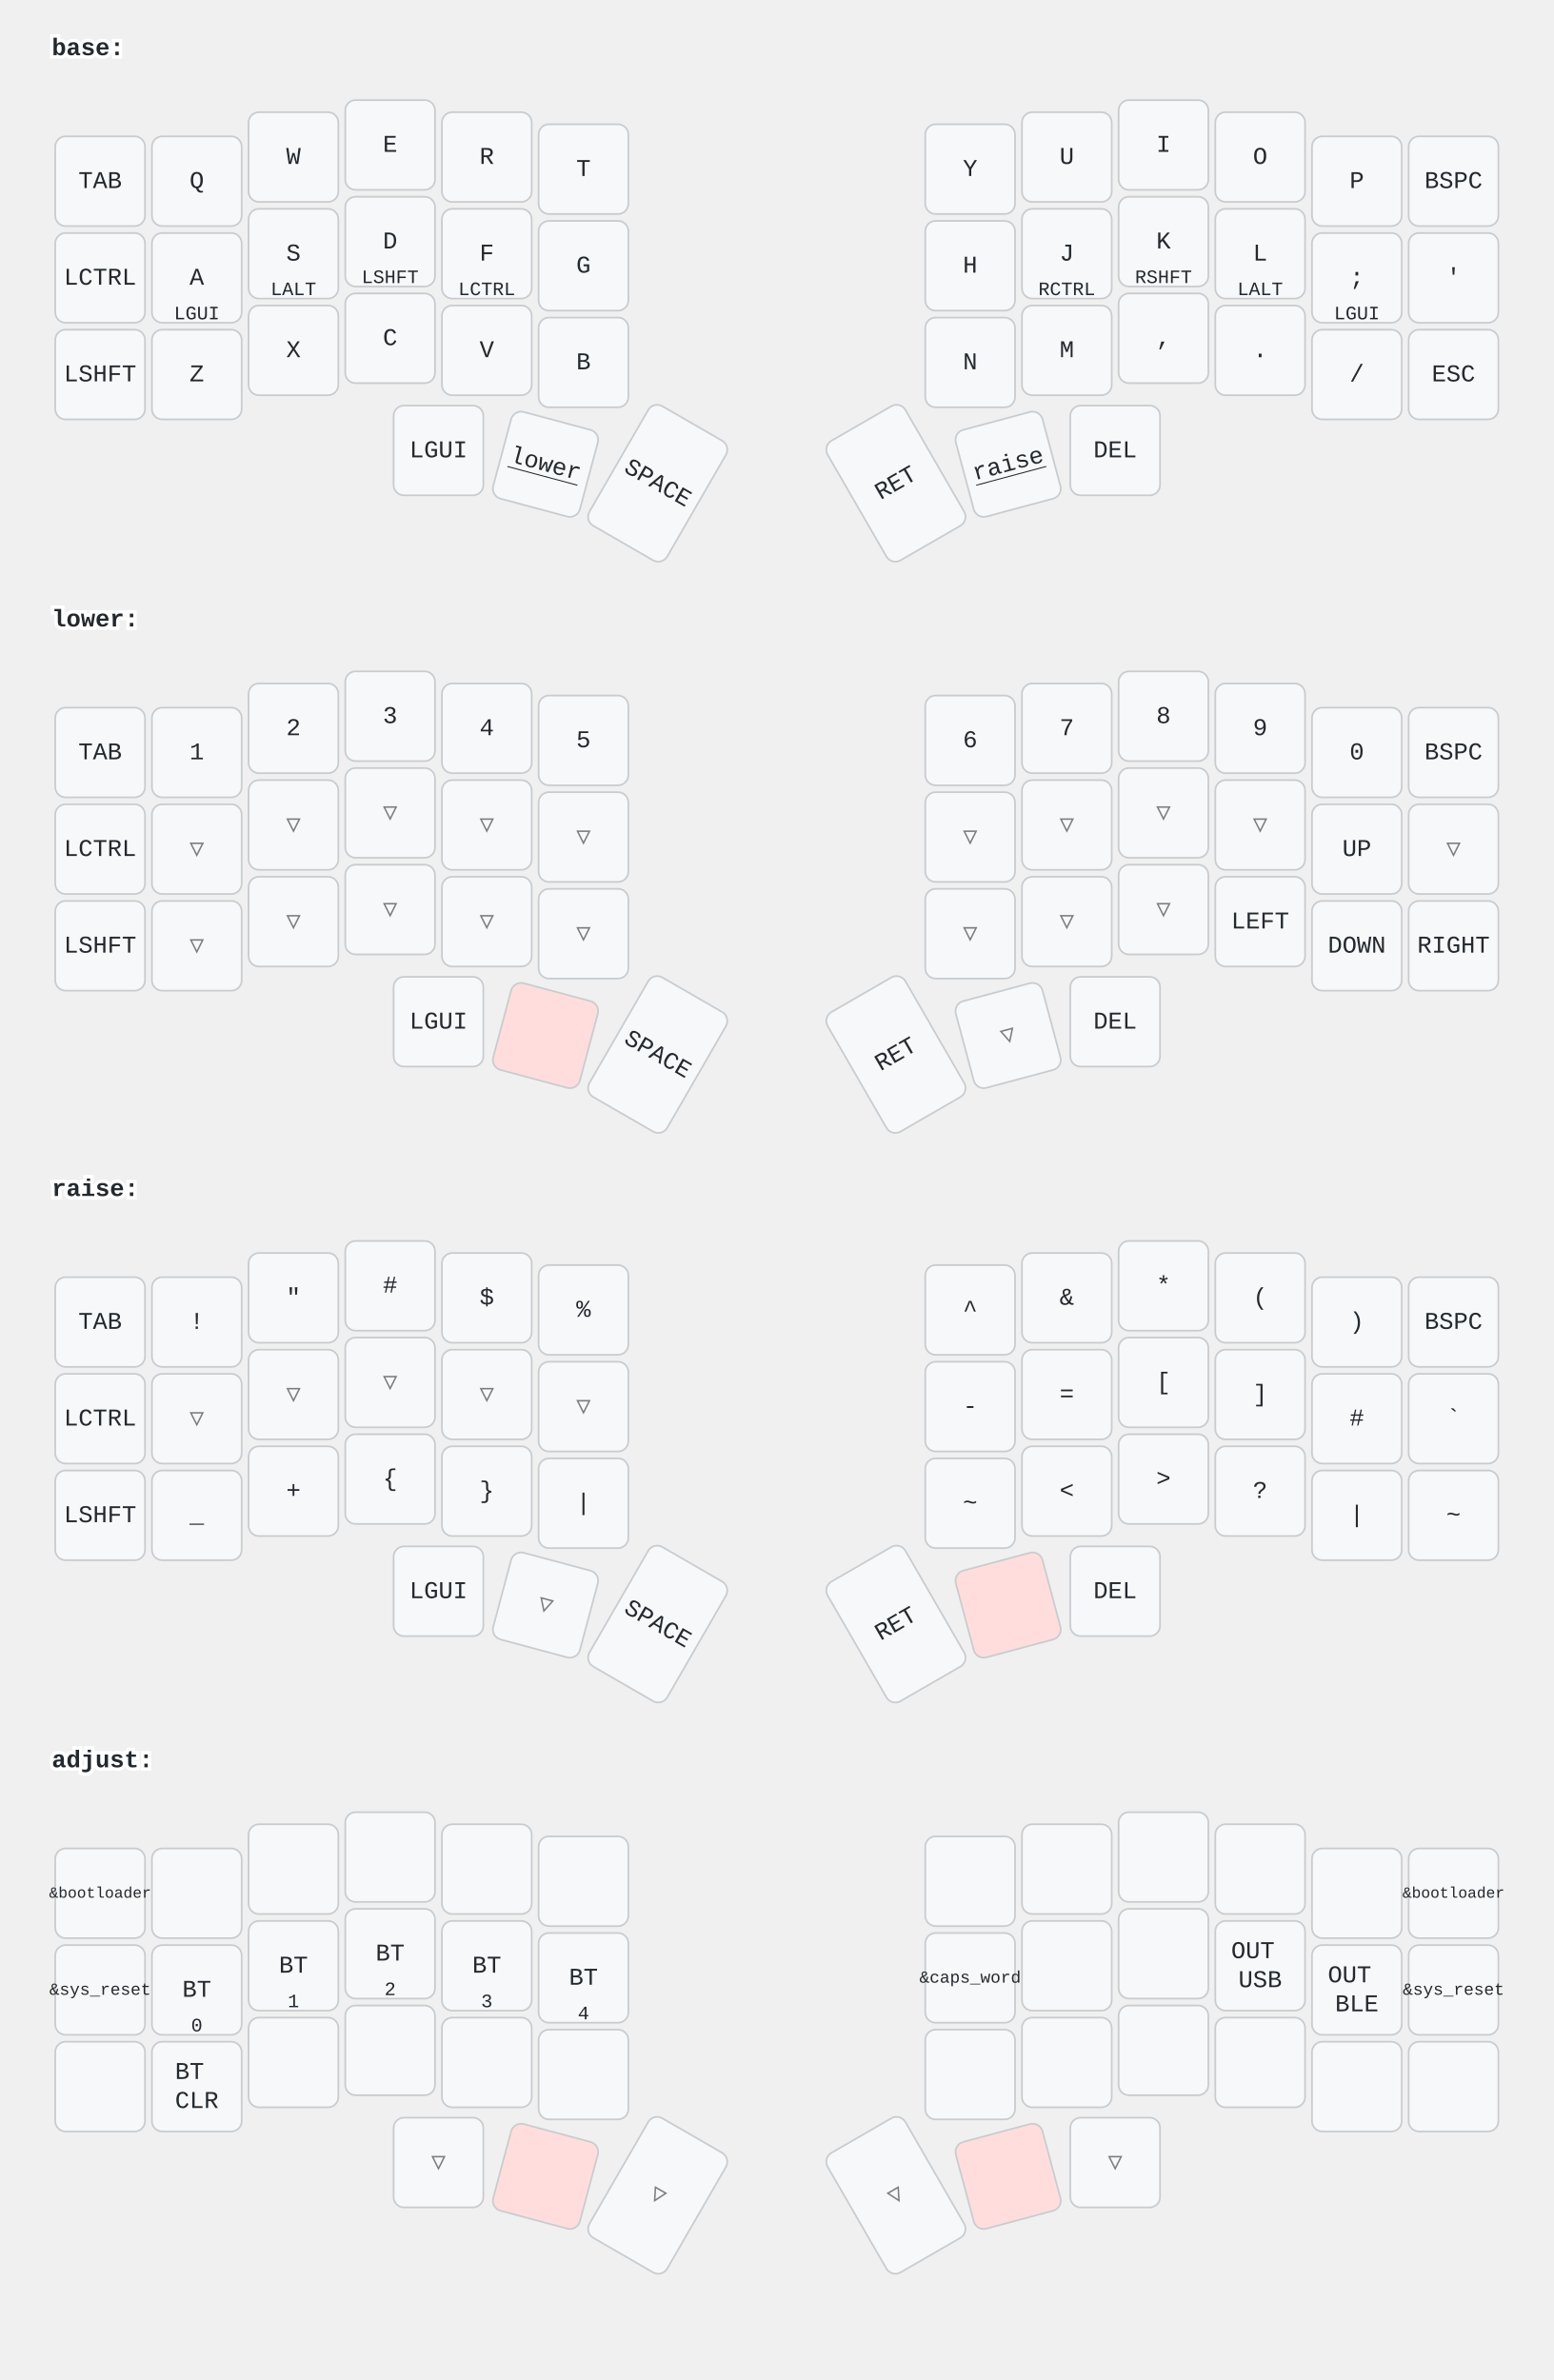
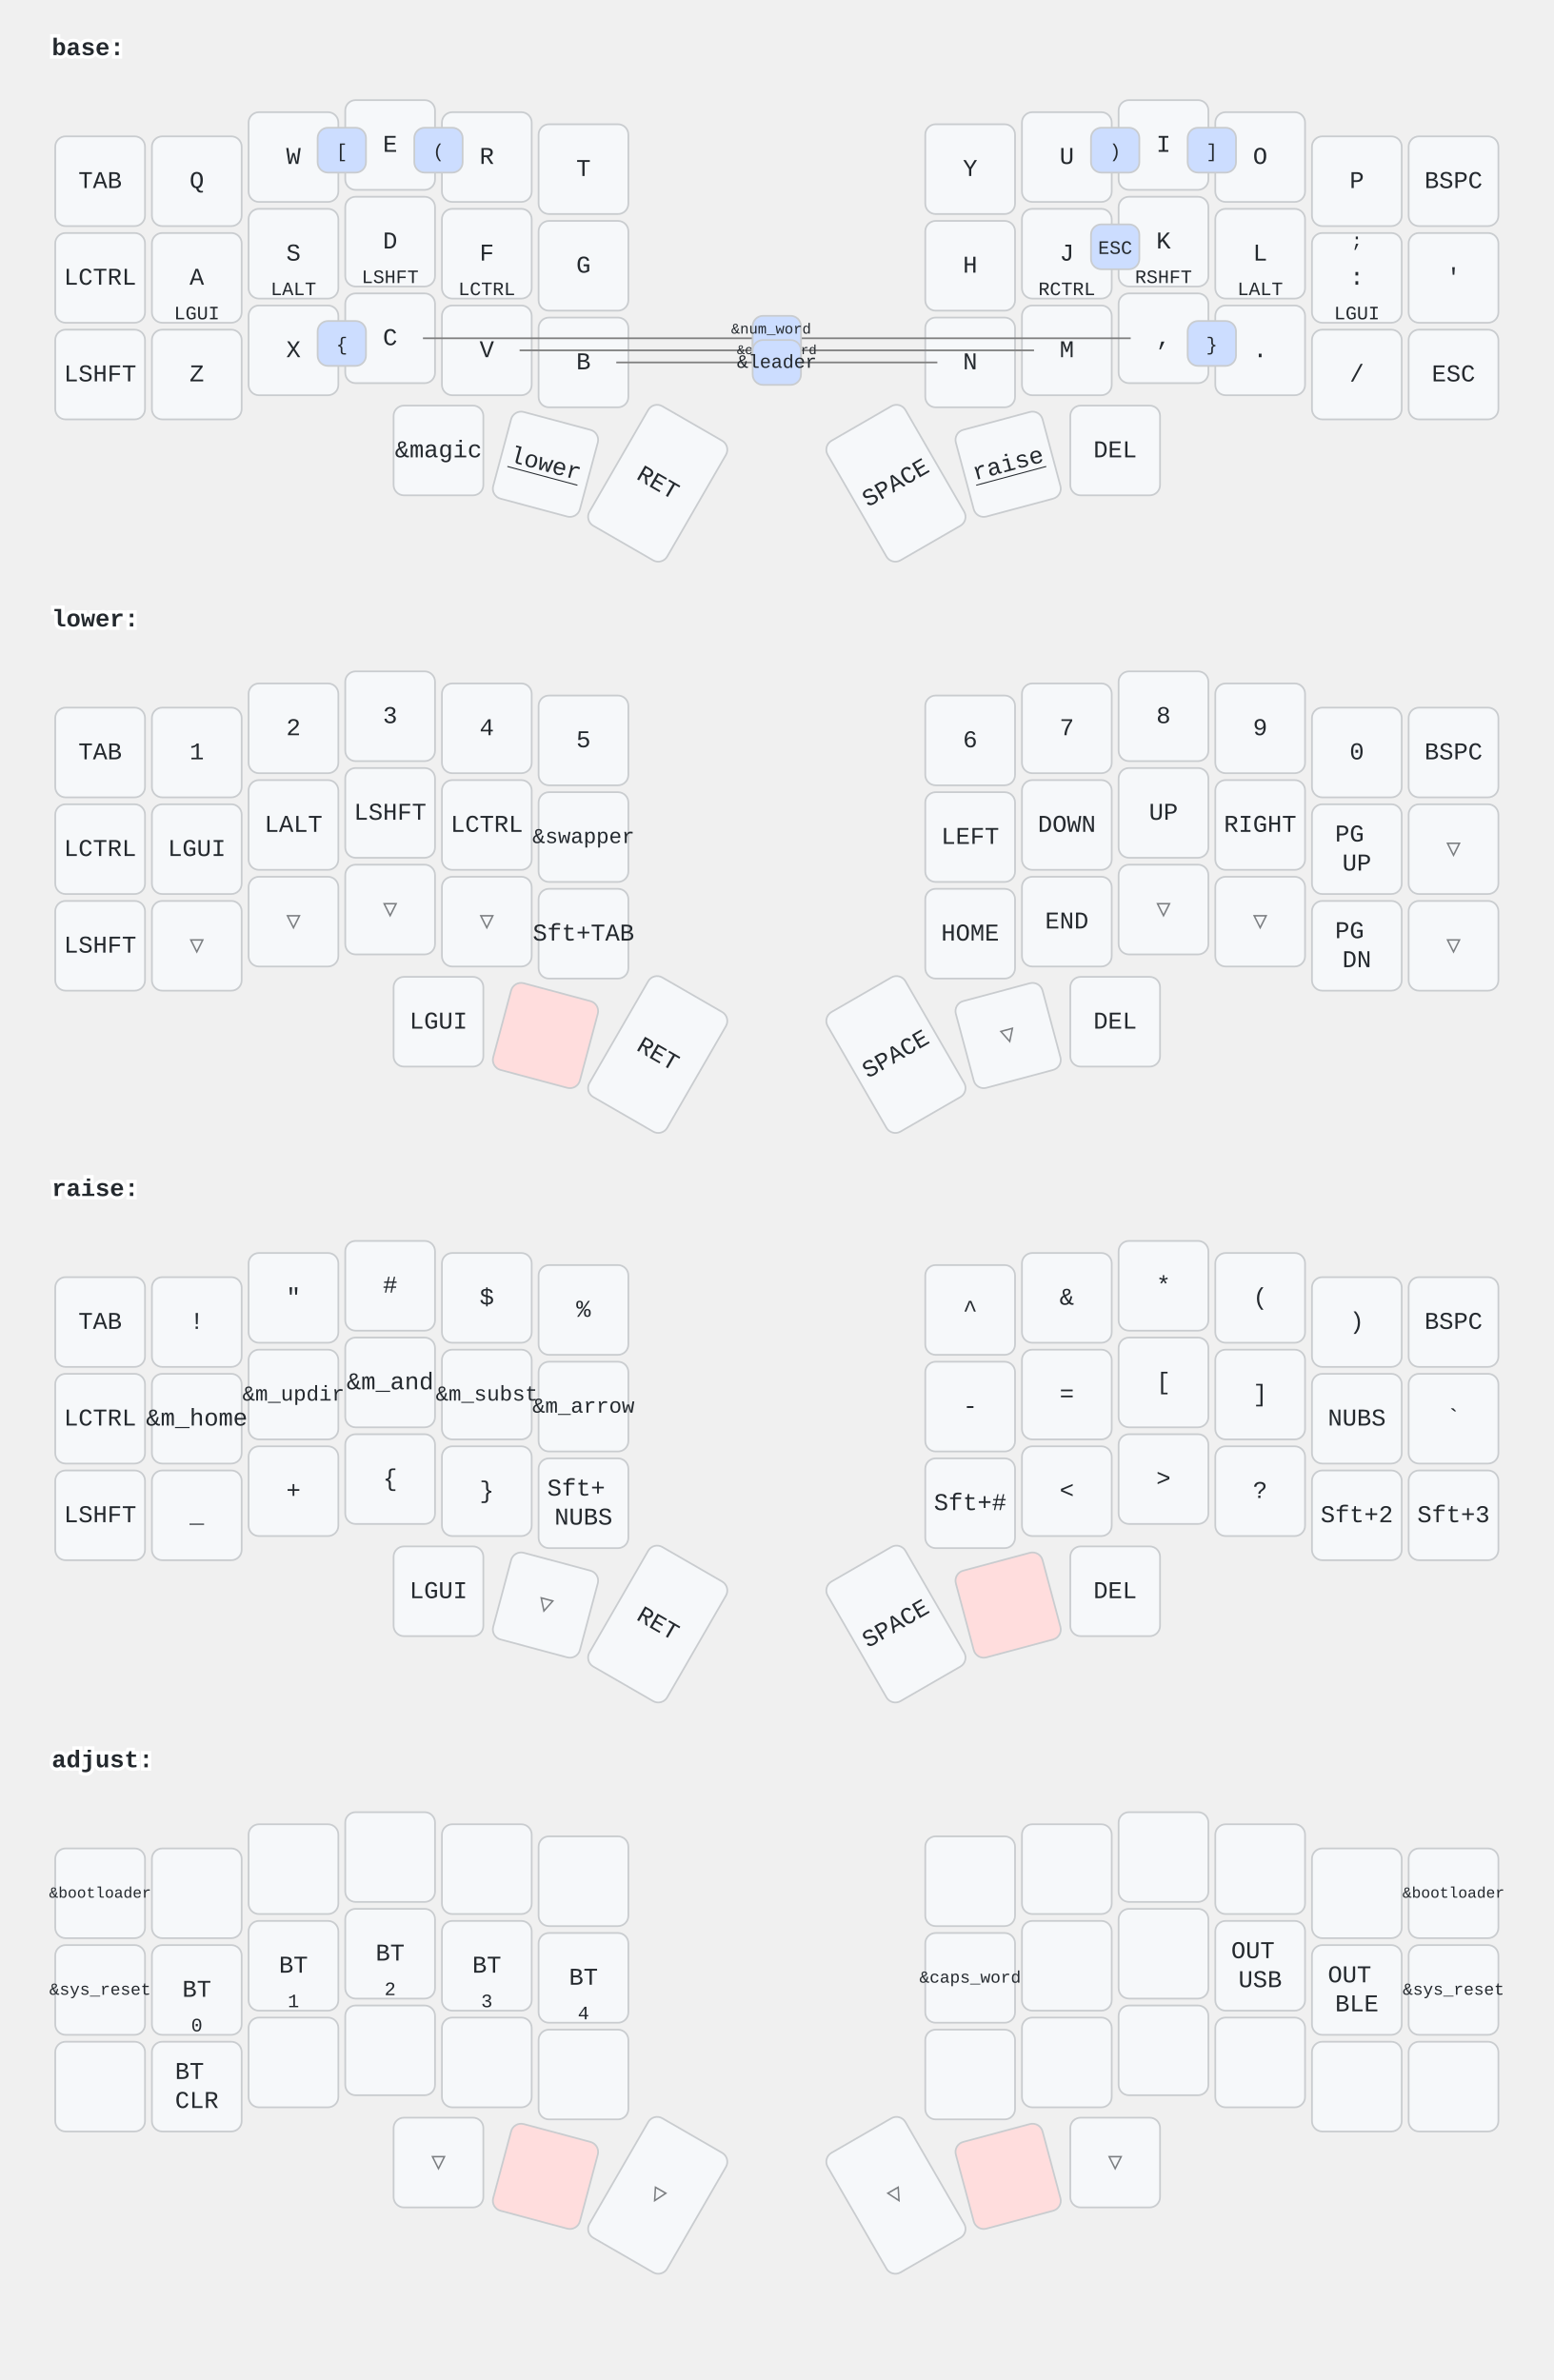
<svg xmlns="http://www.w3.org/2000/svg" width="900" height="1379" viewBox="0 0 900 1379" class="keymap">
  <style>/* inherit to force styles through use tags */
svg path {
    fill: inherit;
}

/* font and background color specifications */
svg.keymap {
    font-family: SFMono-Regular,Consolas,Liberation Mono,Menlo,monospace;
    font-size: 14px;
    font-kerning: normal;
    text-rendering: optimizeLegibility;
    fill: #24292e;
}

/* default key styling */
rect.key {
    fill: #f6f8fa;
}

rect.key, rect.combo {
    stroke: #c9cccf;
    stroke-width: 1;
}

/* default key side styling, only used is draw_key_sides is set */
rect.side {
    filter: brightness(90%);
}

/* color accent for combo boxes */
rect.combo, rect.combo-separate {
    fill: #cdf;
}

/* color accent for held keys */
rect.held, rect.combo.held {
    fill: #fdd;
}

/* color accent for ghost (optional) keys */
rect.ghost, rect.combo.ghost {
    stroke-dasharray: 4, 4;
    stroke-width: 2;
}

text {
    text-anchor: middle;
    dominant-baseline: middle;
}

/* styling for layer labels */
text.label {
    font-weight: bold;
    text-anchor: start;
    stroke: white;
    stroke-width: 4;
    paint-order: stroke;
}

/* styling for optional footer */
text.footer {
    text-anchor: end;
    dominant-baseline: auto;
    stroke: white;
    stroke-width: 4;
    paint-order: stroke;
}

/* styling for combo tap, and key non-tap label text */
text.combo, text.hold, text.shifted, text.left, text.right, text.tl, text.tr, text.bl, text.br {
    font-size: 11px;
}

text.hold, text.bl, text.br {
    text-anchor: middle;
    dominant-baseline: auto;
}

text.shifted, text.tl, text.tr {
    text-anchor: middle;
    dominant-baseline: hanging;
}

text.left, text.tl, text.bl {
    text-anchor: start;
}

text.right, text.tr, text.br {
    text-anchor: end;
}

text.layer-activator {
    text-decoration: underline;
}

/* styling for hold/shifted label text in combo box */
text.combo.hold, text.combo.shifted, text.combo.left, text.combo.right {
    font-size: 8px;
}

/* lighter symbol for transparent keys */
text.trans {
    fill: #7b7e81;
}

/* styling for combo dendrons */
path.combo {
    stroke-width: 1;
    stroke: gray;
    fill: none;
}

/* Start Tabler Icons Cleanup */
/* cannot use height/width with glyphs */
.icon-tabler &gt; path {
    fill: inherit;
    stroke: inherit;
    stroke-width: 2;
}
/* hide tabler's default box */
.icon-tabler &gt; path[stroke="none"][fill="none"] {
    visibility: hidden;
}
/* End Tabler Icons Cleanup */
</style>
  <g transform="translate(30, 0)" class="layer-base">
    <text x="0" y="28" class="label" id="base">base:</text>
    <g transform="translate(0, 56)">
      <g transform="translate(28, 49)" class="key keypos-0">
        <rect rx="6" ry="6" x="-26" y="-26" width="52" height="52" class="key" />
        <text x="0" y="0" class="key tap">TAB</text>
      </g>
      <g transform="translate(84, 49)" class="key keypos-1">
        <rect rx="6" ry="6" x="-26" y="-26" width="52" height="52" class="key" />
        <text x="0" y="0" class="key tap">Q</text>
      </g>
      <g transform="translate(140, 35)" class="key keypos-2">
        <rect rx="6" ry="6" x="-26" y="-26" width="52" height="52" class="key" />
        <text x="0" y="0" class="key tap">W</text>
      </g>
      <g transform="translate(196, 28)" class="key keypos-3">
        <rect rx="6" ry="6" x="-26" y="-26" width="52" height="52" class="key" />
        <text x="0" y="0" class="key tap">E</text>
      </g>
      <g transform="translate(252, 35)" class="key keypos-4">
        <rect rx="6" ry="6" x="-26" y="-26" width="52" height="52" class="key" />
        <text x="0" y="0" class="key tap">R</text>
      </g>
      <g transform="translate(308, 42)" class="key keypos-5">
        <rect rx="6" ry="6" x="-26" y="-26" width="52" height="52" class="key" />
        <text x="0" y="0" class="key tap">T</text>
      </g>
      <g transform="translate(532, 42)" class="key keypos-6">
        <rect rx="6" ry="6" x="-26" y="-26" width="52" height="52" class="key" />
        <text x="0" y="0" class="key tap">Y</text>
      </g>
      <g transform="translate(588, 35)" class="key keypos-7">
        <rect rx="6" ry="6" x="-26" y="-26" width="52" height="52" class="key" />
        <text x="0" y="0" class="key tap">U</text>
      </g>
      <g transform="translate(644, 28)" class="key keypos-8">
        <rect rx="6" ry="6" x="-26" y="-26" width="52" height="52" class="key" />
        <text x="0" y="0" class="key tap">I</text>
      </g>
      <g transform="translate(700, 35)" class="key keypos-9">
        <rect rx="6" ry="6" x="-26" y="-26" width="52" height="52" class="key" />
        <text x="0" y="0" class="key tap">O</text>
      </g>
      <g transform="translate(756, 49)" class="key keypos-10">
        <rect rx="6" ry="6" x="-26" y="-26" width="52" height="52" class="key" />
        <text x="0" y="0" class="key tap">P</text>
      </g>
      <g transform="translate(812, 49)" class="key keypos-11">
        <rect rx="6" ry="6" x="-26" y="-26" width="52" height="52" class="key" />
        <text x="0" y="0" class="key tap">BSPC</text>
      </g>
      <g transform="translate(28, 105)" class="key keypos-12">
        <rect rx="6" ry="6" x="-26" y="-26" width="52" height="52" class="key" />
        <text x="0" y="0" class="key tap">LCTRL</text>
      </g>
      <g transform="translate(84, 105)" class="key keypos-13">
        <rect rx="6" ry="6" x="-26" y="-26" width="52" height="52" class="key" />
        <text x="0" y="0" class="key tap">A</text>
        <text x="0" y="24" class="key hold">LGUI</text>
      </g>
      <g transform="translate(140, 91)" class="key keypos-14">
        <rect rx="6" ry="6" x="-26" y="-26" width="52" height="52" class="key" />
        <text x="0" y="0" class="key tap">S</text>
        <text x="0" y="24" class="key hold">LALT</text>
      </g>
      <g transform="translate(196, 84)" class="key keypos-15">
        <rect rx="6" ry="6" x="-26" y="-26" width="52" height="52" class="key" />
        <text x="0" y="0" class="key tap">D</text>
        <text x="0" y="24" class="key hold">LSHFT</text>
      </g>
      <g transform="translate(252, 91)" class="key keypos-16">
        <rect rx="6" ry="6" x="-26" y="-26" width="52" height="52" class="key" />
        <text x="0" y="0" class="key tap">F</text>
        <text x="0" y="24" class="key hold">LCTRL</text>
      </g>
      <g transform="translate(308, 98)" class="key keypos-17">
        <rect rx="6" ry="6" x="-26" y="-26" width="52" height="52" class="key" />
        <text x="0" y="0" class="key tap">G</text>
      </g>
      <g transform="translate(532, 98)" class="key keypos-18">
        <rect rx="6" ry="6" x="-26" y="-26" width="52" height="52" class="key" />
        <text x="0" y="0" class="key tap">H</text>
      </g>
      <g transform="translate(588, 91)" class="key keypos-19">
        <rect rx="6" ry="6" x="-26" y="-26" width="52" height="52" class="key" />
        <text x="0" y="0" class="key tap">J</text>
        <text x="0" y="24" class="key hold">RCTRL</text>
      </g>
      <g transform="translate(644, 84)" class="key keypos-20">
        <rect rx="6" ry="6" x="-26" y="-26" width="52" height="52" class="key" />
        <text x="0" y="0" class="key tap">K</text>
        <text x="0" y="24" class="key hold">RSHFT</text>
      </g>
      <g transform="translate(700, 91)" class="key keypos-21">
        <rect rx="6" ry="6" x="-26" y="-26" width="52" height="52" class="key" />
        <text x="0" y="0" class="key tap">L</text>
        <text x="0" y="24" class="key hold">LALT</text>
      </g>
      <g transform="translate(756, 105)" class="key keypos-22">
        <rect rx="6" ry="6" x="-26" y="-26" width="52" height="52" class="key" />
-         <text x="0" y="0" class="key tap">;</text>
+         <text x="0" y="0" class="key tap">:</text>
        <text x="0" y="24" class="key hold">LGUI</text>
+         <text x="0" y="-24" class="key shifted">;</text>
      </g>
      <g transform="translate(812, 105)" class="key keypos-23">
        <rect rx="6" ry="6" x="-26" y="-26" width="52" height="52" class="key" />
        <text x="0" y="0" class="key tap">'</text>
      </g>
      <g transform="translate(28, 161)" class="key keypos-24">
        <rect rx="6" ry="6" x="-26" y="-26" width="52" height="52" class="key" />
        <text x="0" y="0" class="key tap">LSHFT</text>
      </g>
      <g transform="translate(84, 161)" class="key keypos-25">
        <rect rx="6" ry="6" x="-26" y="-26" width="52" height="52" class="key" />
        <text x="0" y="0" class="key tap">Z</text>
      </g>
      <g transform="translate(140, 147)" class="key keypos-26">
        <rect rx="6" ry="6" x="-26" y="-26" width="52" height="52" class="key" />
        <text x="0" y="0" class="key tap">X</text>
      </g>
      <g transform="translate(196, 140)" class="key keypos-27">
        <rect rx="6" ry="6" x="-26" y="-26" width="52" height="52" class="key" />
        <text x="0" y="0" class="key tap">C</text>
      </g>
      <g transform="translate(252, 147)" class="key keypos-28">
        <rect rx="6" ry="6" x="-26" y="-26" width="52" height="52" class="key" />
        <text x="0" y="0" class="key tap">V</text>
      </g>
      <g transform="translate(308, 154)" class="key keypos-29">
        <rect rx="6" ry="6" x="-26" y="-26" width="52" height="52" class="key" />
        <text x="0" y="0" class="key tap">B</text>
      </g>
      <g transform="translate(532, 154)" class="key keypos-30">
        <rect rx="6" ry="6" x="-26" y="-26" width="52" height="52" class="key" />
        <text x="0" y="0" class="key tap">N</text>
      </g>
      <g transform="translate(588, 147)" class="key keypos-31">
        <rect rx="6" ry="6" x="-26" y="-26" width="52" height="52" class="key" />
        <text x="0" y="0" class="key tap">M</text>
      </g>
      <g transform="translate(644, 140)" class="key keypos-32">
        <rect rx="6" ry="6" x="-26" y="-26" width="52" height="52" class="key" />
        <text x="0" y="0" class="key tap">,</text>
      </g>
      <g transform="translate(700, 147)" class="key keypos-33">
        <rect rx="6" ry="6" x="-26" y="-26" width="52" height="52" class="key" />
        <text x="0" y="0" class="key tap">.</text>
      </g>
      <g transform="translate(756, 161)" class="key keypos-34">
        <rect rx="6" ry="6" x="-26" y="-26" width="52" height="52" class="key" />
        <text x="0" y="0" class="key tap">/</text>
      </g>
      <g transform="translate(812, 161)" class="key keypos-35">
        <rect rx="6" ry="6" x="-26" y="-26" width="52" height="52" class="key" />
        <text x="0" y="0" class="key tap">ESC</text>
      </g>
      <g transform="translate(224, 205)" class="key keypos-36">
        <rect rx="6" ry="6" x="-26" y="-26" width="52" height="52" class="key" />
-         <text x="0" y="0" class="key tap">LGUI</text>
+         <text x="0" y="0" class="key tap">&amp;magic</text>
      </g>
      <g transform="translate(286, 213) rotate(15.0)" class="key keypos-37">
        <rect rx="6" ry="6" x="-26" y="-26" width="52" height="52" class="key" />
        <a href="#lower">
          <text x="0" y="0" class="key tap layer-activator">lower</text>
        </a>
      </g>
      <g transform="translate(351, 224) rotate(30.0)" class="key keypos-38">
        <rect rx="6" ry="6" x="-26" y="-40" width="52" height="80" class="key" />
-         <text x="0" y="0" class="key tap">SPACE</text>
+         <text x="0" y="0" class="key tap">RET</text>
      </g>
      <g transform="translate(489, 224) rotate(-30.0)" class="key keypos-39">
        <rect rx="6" ry="6" x="-26" y="-40" width="52" height="80" class="key" />
-         <text x="0" y="0" class="key tap">RET</text>
+         <text x="0" y="0" class="key tap">SPACE</text>
      </g>
      <g transform="translate(554, 213) rotate(-15.0)" class="key keypos-40">
        <rect rx="6" ry="6" x="-26" y="-26" width="52" height="52" class="key" />
        <a href="#raise">
          <text x="0" y="0" class="key tap layer-activator">raise</text>
        </a>
      </g>
      <g transform="translate(616, 205)" class="key keypos-41">
        <rect rx="6" ry="6" x="-26" y="-26" width="52" height="52" class="key" />
        <text x="0" y="0" class="key tap">DEL</text>
+       </g>
+       <g class="combo combopos-0">
+         <rect rx="6" ry="6" x="602" y="74" width="28" height="26" class="combo" />
+         <text x="616" y="88" class="combo tap">ESC</text>
+       </g>
+       <g class="combo combopos-1">
+         <rect rx="6" ry="6" x="210" y="18" width="28" height="26" class="combo" />
+         <text x="224" y="32" class="combo tap">(</text>
+       </g>
+       <g class="combo combopos-2">
+         <rect rx="6" ry="6" x="602" y="18" width="28" height="26" class="combo" />
+         <text x="616" y="32" class="combo tap">)</text>
+       </g>
+       <g class="combo combopos-3">
+         <rect rx="6" ry="6" x="154" y="18" width="28" height="26" class="combo" />
+         <text x="168" y="32" class="combo tap">[</text>
+       </g>
+       <g class="combo combopos-4">
+         <rect rx="6" ry="6" x="658" y="18" width="28" height="26" class="combo" />
+         <text x="672" y="32" class="combo tap">]</text>
+       </g>
+       <g class="combo combopos-5">
+         <rect rx="6" ry="6" x="154" y="130" width="28" height="26" class="combo" />
+         <text x="168" y="144" class="combo tap">{</text>
+       </g>
+       <g class="combo combopos-6">
+         <rect rx="6" ry="6" x="658" y="130" width="28" height="26" class="combo" />
+         <text x="672" y="144" class="combo tap">}</text>
+       </g>
+       <g class="combo combopos-7">
+         <path d="M420,147 l-149,0" class="combo" />
+         <path d="M420,147 l149,0" class="combo" />
+         <rect rx="6" ry="6" x="406" y="134" width="28" height="26" class="combo" />
+         <text x="420" y="147" class="combo tap">
+           <tspan style="font-size: 70%">&amp;caps_word</tspan>
+         </text>
+       </g>
+       <g class="combo combopos-8">
+         <path d="M420,140 l-205,0" class="combo" />
+         <path d="M420,140 l205,0" class="combo" />
+         <rect rx="6" ry="6" x="406" y="127" width="28" height="26" class="combo" />
+         <text x="420" y="140" class="combo tap">
+           <tspan x="420" dy="-0.6em" style="font-size: 78%">&amp;num_word</tspan>
+           <tspan x="420" dy="1.2em" style="font-size: 78%">1</tspan>
+         </text>
+       </g>
+       <g class="combo combopos-9">
+         <path d="M420,154 l-93,0" class="combo" />
+         <path d="M420,154 l93,0" class="combo" />
+         <rect rx="6" ry="6" x="406" y="141" width="28" height="26" class="combo" />
+         <text x="420" y="154" class="combo tap">&amp;leader</text>
      </g>
    </g>
  </g>
  <g transform="translate(30, 331)" class="layer-lower">
    <text x="0" y="28" class="label" id="lower">lower:</text>
    <g transform="translate(0, 56)">
      <g transform="translate(28, 49)" class="key keypos-0">
        <rect rx="6" ry="6" x="-26" y="-26" width="52" height="52" class="key" />
        <text x="0" y="0" class="key tap">TAB</text>
      </g>
      <g transform="translate(84, 49)" class="key keypos-1">
        <rect rx="6" ry="6" x="-26" y="-26" width="52" height="52" class="key" />
        <text x="0" y="0" class="key tap">1</text>
      </g>
      <g transform="translate(140, 35)" class="key keypos-2">
        <rect rx="6" ry="6" x="-26" y="-26" width="52" height="52" class="key" />
        <text x="0" y="0" class="key tap">2</text>
      </g>
      <g transform="translate(196, 28)" class="key keypos-3">
        <rect rx="6" ry="6" x="-26" y="-26" width="52" height="52" class="key" />
        <text x="0" y="0" class="key tap">3</text>
      </g>
      <g transform="translate(252, 35)" class="key keypos-4">
        <rect rx="6" ry="6" x="-26" y="-26" width="52" height="52" class="key" />
        <text x="0" y="0" class="key tap">4</text>
      </g>
      <g transform="translate(308, 42)" class="key keypos-5">
        <rect rx="6" ry="6" x="-26" y="-26" width="52" height="52" class="key" />
        <text x="0" y="0" class="key tap">5</text>
      </g>
      <g transform="translate(532, 42)" class="key keypos-6">
        <rect rx="6" ry="6" x="-26" y="-26" width="52" height="52" class="key" />
        <text x="0" y="0" class="key tap">6</text>
      </g>
      <g transform="translate(588, 35)" class="key keypos-7">
        <rect rx="6" ry="6" x="-26" y="-26" width="52" height="52" class="key" />
        <text x="0" y="0" class="key tap">7</text>
      </g>
      <g transform="translate(644, 28)" class="key keypos-8">
        <rect rx="6" ry="6" x="-26" y="-26" width="52" height="52" class="key" />
        <text x="0" y="0" class="key tap">8</text>
      </g>
      <g transform="translate(700, 35)" class="key keypos-9">
        <rect rx="6" ry="6" x="-26" y="-26" width="52" height="52" class="key" />
        <text x="0" y="0" class="key tap">9</text>
      </g>
      <g transform="translate(756, 49)" class="key keypos-10">
        <rect rx="6" ry="6" x="-26" y="-26" width="52" height="52" class="key" />
        <text x="0" y="0" class="key tap">0</text>
      </g>
      <g transform="translate(812, 49)" class="key keypos-11">
        <rect rx="6" ry="6" x="-26" y="-26" width="52" height="52" class="key" />
        <text x="0" y="0" class="key tap">BSPC</text>
      </g>
      <g transform="translate(28, 105)" class="key keypos-12">
        <rect rx="6" ry="6" x="-26" y="-26" width="52" height="52" class="key" />
        <text x="0" y="0" class="key tap">LCTRL</text>
      </g>
-       <g transform="translate(84, 105)" class="key trans keypos-13">
-         <rect rx="6" ry="6" x="-26" y="-26" width="52" height="52" class="key trans" />
-         <text x="0" y="0" class="key trans tap">▽</text>
-       </g>
-       <g transform="translate(140, 91)" class="key trans keypos-14">
-         <rect rx="6" ry="6" x="-26" y="-26" width="52" height="52" class="key trans" />
-         <text x="0" y="0" class="key trans tap">▽</text>
-       </g>
-       <g transform="translate(196, 84)" class="key trans keypos-15">
-         <rect rx="6" ry="6" x="-26" y="-26" width="52" height="52" class="key trans" />
-         <text x="0" y="0" class="key trans tap">▽</text>
-       </g>
-       <g transform="translate(252, 91)" class="key trans keypos-16">
-         <rect rx="6" ry="6" x="-26" y="-26" width="52" height="52" class="key trans" />
-         <text x="0" y="0" class="key trans tap">▽</text>
-       </g>
-       <g transform="translate(308, 98)" class="key trans keypos-17">
-         <rect rx="6" ry="6" x="-26" y="-26" width="52" height="52" class="key trans" />
-         <text x="0" y="0" class="key trans tap">▽</text>
-       </g>
-       <g transform="translate(532, 98)" class="key trans keypos-18">
-         <rect rx="6" ry="6" x="-26" y="-26" width="52" height="52" class="key trans" />
-         <text x="0" y="0" class="key trans tap">▽</text>
-       </g>
-       <g transform="translate(588, 91)" class="key trans keypos-19">
-         <rect rx="6" ry="6" x="-26" y="-26" width="52" height="52" class="key trans" />
-         <text x="0" y="0" class="key trans tap">▽</text>
-       </g>
-       <g transform="translate(644, 84)" class="key trans keypos-20">
-         <rect rx="6" ry="6" x="-26" y="-26" width="52" height="52" class="key trans" />
-         <text x="0" y="0" class="key trans tap">▽</text>
-       </g>
-       <g transform="translate(700, 91)" class="key trans keypos-21">
-         <rect rx="6" ry="6" x="-26" y="-26" width="52" height="52" class="key trans" />
-         <text x="0" y="0" class="key trans tap">▽</text>
+       <g transform="translate(84, 105)" class="key keypos-13">
+         <rect rx="6" ry="6" x="-26" y="-26" width="52" height="52" class="key" />
+         <text x="0" y="0" class="key tap">LGUI</text>
+       </g>
+       <g transform="translate(140, 91)" class="key keypos-14">
+         <rect rx="6" ry="6" x="-26" y="-26" width="52" height="52" class="key" />
+         <text x="0" y="0" class="key tap">LALT</text>
+       </g>
+       <g transform="translate(196, 84)" class="key keypos-15">
+         <rect rx="6" ry="6" x="-26" y="-26" width="52" height="52" class="key" />
+         <text x="0" y="0" class="key tap">LSHFT</text>
+       </g>
+       <g transform="translate(252, 91)" class="key keypos-16">
+         <rect rx="6" ry="6" x="-26" y="-26" width="52" height="52" class="key" />
+         <text x="0" y="0" class="key tap">LCTRL</text>
+       </g>
+       <g transform="translate(308, 98)" class="key keypos-17">
+         <rect rx="6" ry="6" x="-26" y="-26" width="52" height="52" class="key" />
+         <text x="0" y="0" class="key tap">
+           <tspan style="font-size: 88%">&amp;swapper</tspan>
+         </text>
+       </g>
+       <g transform="translate(532, 98)" class="key keypos-18">
+         <rect rx="6" ry="6" x="-26" y="-26" width="52" height="52" class="key" />
+         <text x="0" y="0" class="key tap">LEFT</text>
+       </g>
+       <g transform="translate(588, 91)" class="key keypos-19">
+         <rect rx="6" ry="6" x="-26" y="-26" width="52" height="52" class="key" />
+         <text x="0" y="0" class="key tap">DOWN</text>
+       </g>
+       <g transform="translate(644, 84)" class="key keypos-20">
+         <rect rx="6" ry="6" x="-26" y="-26" width="52" height="52" class="key" />
+         <text x="0" y="0" class="key tap">UP</text>
+       </g>
+       <g transform="translate(700, 91)" class="key keypos-21">
+         <rect rx="6" ry="6" x="-26" y="-26" width="52" height="52" class="key" />
+         <text x="0" y="0" class="key tap">RIGHT</text>
      </g>
      <g transform="translate(756, 105)" class="key keypos-22">
        <rect rx="6" ry="6" x="-26" y="-26" width="52" height="52" class="key" />
-         <text x="0" y="0" class="key tap">UP</text>
+         <text x="0" y="0" class="key tap">
+           <tspan x="0" dy="-0.6em">PG</tspan>
+           <tspan x="0" dy="1.2em">UP</tspan>
+         </text>
      </g>
      <g transform="translate(812, 105)" class="key trans keypos-23">
        <rect rx="6" ry="6" x="-26" y="-26" width="52" height="52" class="key trans" />
        <text x="0" y="0" class="key trans tap">▽</text>
      </g>
      <g transform="translate(28, 161)" class="key keypos-24">
        <rect rx="6" ry="6" x="-26" y="-26" width="52" height="52" class="key" />
        <text x="0" y="0" class="key tap">LSHFT</text>
      </g>
      <g transform="translate(84, 161)" class="key trans keypos-25">
        <rect rx="6" ry="6" x="-26" y="-26" width="52" height="52" class="key trans" />
        <text x="0" y="0" class="key trans tap">▽</text>
      </g>
      <g transform="translate(140, 147)" class="key trans keypos-26">
        <rect rx="6" ry="6" x="-26" y="-26" width="52" height="52" class="key trans" />
        <text x="0" y="0" class="key trans tap">▽</text>
      </g>
      <g transform="translate(196, 140)" class="key trans keypos-27">
        <rect rx="6" ry="6" x="-26" y="-26" width="52" height="52" class="key trans" />
        <text x="0" y="0" class="key trans tap">▽</text>
      </g>
      <g transform="translate(252, 147)" class="key trans keypos-28">
        <rect rx="6" ry="6" x="-26" y="-26" width="52" height="52" class="key trans" />
        <text x="0" y="0" class="key trans tap">▽</text>
      </g>
-       <g transform="translate(308, 154)" class="key trans keypos-29">
-         <rect rx="6" ry="6" x="-26" y="-26" width="52" height="52" class="key trans" />
-         <text x="0" y="0" class="key trans tap">▽</text>
-       </g>
-       <g transform="translate(532, 154)" class="key trans keypos-30">
-         <rect rx="6" ry="6" x="-26" y="-26" width="52" height="52" class="key trans" />
-         <text x="0" y="0" class="key trans tap">▽</text>
-       </g>
-       <g transform="translate(588, 147)" class="key trans keypos-31">
-         <rect rx="6" ry="6" x="-26" y="-26" width="52" height="52" class="key trans" />
-         <text x="0" y="0" class="key trans tap">▽</text>
+       <g transform="translate(308, 154)" class="key keypos-29">
+         <rect rx="6" ry="6" x="-26" y="-26" width="52" height="52" class="key" />
+         <text x="0" y="0" class="key tap">Sft+TAB</text>
+       </g>
+       <g transform="translate(532, 154)" class="key keypos-30">
+         <rect rx="6" ry="6" x="-26" y="-26" width="52" height="52" class="key" />
+         <text x="0" y="0" class="key tap">HOME</text>
+       </g>
+       <g transform="translate(588, 147)" class="key keypos-31">
+         <rect rx="6" ry="6" x="-26" y="-26" width="52" height="52" class="key" />
+         <text x="0" y="0" class="key tap">END</text>
      </g>
      <g transform="translate(644, 140)" class="key trans keypos-32">
        <rect rx="6" ry="6" x="-26" y="-26" width="52" height="52" class="key trans" />
        <text x="0" y="0" class="key trans tap">▽</text>
      </g>
-       <g transform="translate(700, 147)" class="key keypos-33">
-         <rect rx="6" ry="6" x="-26" y="-26" width="52" height="52" class="key" />
-         <text x="0" y="0" class="key tap">LEFT</text>
+       <g transform="translate(700, 147)" class="key trans keypos-33">
+         <rect rx="6" ry="6" x="-26" y="-26" width="52" height="52" class="key trans" />
+         <text x="0" y="0" class="key trans tap">▽</text>
      </g>
      <g transform="translate(756, 161)" class="key keypos-34">
        <rect rx="6" ry="6" x="-26" y="-26" width="52" height="52" class="key" />
-         <text x="0" y="0" class="key tap">DOWN</text>
-       </g>
-       <g transform="translate(812, 161)" class="key keypos-35">
-         <rect rx="6" ry="6" x="-26" y="-26" width="52" height="52" class="key" />
-         <text x="0" y="0" class="key tap">RIGHT</text>
+         <text x="0" y="0" class="key tap">
+           <tspan x="0" dy="-0.6em">PG</tspan>
+           <tspan x="0" dy="1.2em">DN</tspan>
+         </text>
+       </g>
+       <g transform="translate(812, 161)" class="key trans keypos-35">
+         <rect rx="6" ry="6" x="-26" y="-26" width="52" height="52" class="key trans" />
+         <text x="0" y="0" class="key trans tap">▽</text>
      </g>
      <g transform="translate(224, 205)" class="key keypos-36">
        <rect rx="6" ry="6" x="-26" y="-26" width="52" height="52" class="key" />
        <text x="0" y="0" class="key tap">LGUI</text>
      </g>
      <g transform="translate(286, 213) rotate(15.0)" class="key held keypos-37">
        <rect rx="6" ry="6" x="-26" y="-26" width="52" height="52" class="key held" />
      </g>
      <g transform="translate(351, 224) rotate(30.0)" class="key keypos-38">
        <rect rx="6" ry="6" x="-26" y="-40" width="52" height="80" class="key" />
-         <text x="0" y="0" class="key tap">SPACE</text>
+         <text x="0" y="0" class="key tap">RET</text>
      </g>
      <g transform="translate(489, 224) rotate(-30.0)" class="key keypos-39">
        <rect rx="6" ry="6" x="-26" y="-40" width="52" height="80" class="key" />
-         <text x="0" y="0" class="key tap">RET</text>
+         <text x="0" y="0" class="key tap">SPACE</text>
      </g>
      <g transform="translate(554, 213) rotate(-15.0)" class="key trans keypos-40">
        <rect rx="6" ry="6" x="-26" y="-26" width="52" height="52" class="key trans" />
        <text x="0" y="0" class="key trans tap">▽</text>
      </g>
      <g transform="translate(616, 205)" class="key keypos-41">
        <rect rx="6" ry="6" x="-26" y="-26" width="52" height="52" class="key" />
        <text x="0" y="0" class="key tap">DEL</text>
      </g>
    </g>
  </g>
  <g transform="translate(30, 661)" class="layer-raise">
    <text x="0" y="28" class="label" id="raise">raise:</text>
    <g transform="translate(0, 56)">
      <g transform="translate(28, 49)" class="key keypos-0">
        <rect rx="6" ry="6" x="-26" y="-26" width="52" height="52" class="key" />
        <text x="0" y="0" class="key tap">TAB</text>
      </g>
      <g transform="translate(84, 49)" class="key keypos-1">
        <rect rx="6" ry="6" x="-26" y="-26" width="52" height="52" class="key" />
        <text x="0" y="0" class="key tap">!</text>
      </g>
      <g transform="translate(140, 35)" class="key keypos-2">
        <rect rx="6" ry="6" x="-26" y="-26" width="52" height="52" class="key" />
        <text x="0" y="0" class="key tap">"</text>
      </g>
      <g transform="translate(196, 28)" class="key keypos-3">
        <rect rx="6" ry="6" x="-26" y="-26" width="52" height="52" class="key" />
        <text x="0" y="0" class="key tap">#</text>
      </g>
      <g transform="translate(252, 35)" class="key keypos-4">
        <rect rx="6" ry="6" x="-26" y="-26" width="52" height="52" class="key" />
        <text x="0" y="0" class="key tap">$</text>
      </g>
      <g transform="translate(308, 42)" class="key keypos-5">
        <rect rx="6" ry="6" x="-26" y="-26" width="52" height="52" class="key" />
        <text x="0" y="0" class="key tap">%</text>
      </g>
      <g transform="translate(532, 42)" class="key keypos-6">
        <rect rx="6" ry="6" x="-26" y="-26" width="52" height="52" class="key" />
        <text x="0" y="0" class="key tap">^</text>
      </g>
      <g transform="translate(588, 35)" class="key keypos-7">
        <rect rx="6" ry="6" x="-26" y="-26" width="52" height="52" class="key" />
        <text x="0" y="0" class="key tap">&amp;</text>
      </g>
      <g transform="translate(644, 28)" class="key keypos-8">
        <rect rx="6" ry="6" x="-26" y="-26" width="52" height="52" class="key" />
        <text x="0" y="0" class="key tap">*</text>
      </g>
      <g transform="translate(700, 35)" class="key keypos-9">
        <rect rx="6" ry="6" x="-26" y="-26" width="52" height="52" class="key" />
        <text x="0" y="0" class="key tap">(</text>
      </g>
      <g transform="translate(756, 49)" class="key keypos-10">
        <rect rx="6" ry="6" x="-26" y="-26" width="52" height="52" class="key" />
        <text x="0" y="0" class="key tap">)</text>
      </g>
      <g transform="translate(812, 49)" class="key keypos-11">
        <rect rx="6" ry="6" x="-26" y="-26" width="52" height="52" class="key" />
        <text x="0" y="0" class="key tap">BSPC</text>
      </g>
      <g transform="translate(28, 105)" class="key keypos-12">
        <rect rx="6" ry="6" x="-26" y="-26" width="52" height="52" class="key" />
        <text x="0" y="0" class="key tap">LCTRL</text>
      </g>
-       <g transform="translate(84, 105)" class="key trans keypos-13">
-         <rect rx="6" ry="6" x="-26" y="-26" width="52" height="52" class="key trans" />
-         <text x="0" y="0" class="key trans tap">▽</text>
-       </g>
-       <g transform="translate(140, 91)" class="key trans keypos-14">
-         <rect rx="6" ry="6" x="-26" y="-26" width="52" height="52" class="key trans" />
-         <text x="0" y="0" class="key trans tap">▽</text>
-       </g>
-       <g transform="translate(196, 84)" class="key trans keypos-15">
-         <rect rx="6" ry="6" x="-26" y="-26" width="52" height="52" class="key trans" />
-         <text x="0" y="0" class="key trans tap">▽</text>
-       </g>
-       <g transform="translate(252, 91)" class="key trans keypos-16">
-         <rect rx="6" ry="6" x="-26" y="-26" width="52" height="52" class="key trans" />
-         <text x="0" y="0" class="key trans tap">▽</text>
-       </g>
-       <g transform="translate(308, 98)" class="key trans keypos-17">
-         <rect rx="6" ry="6" x="-26" y="-26" width="52" height="52" class="key trans" />
-         <text x="0" y="0" class="key trans tap">▽</text>
+       <g transform="translate(84, 105)" class="key keypos-13">
+         <rect rx="6" ry="6" x="-26" y="-26" width="52" height="52" class="key" />
+         <text x="0" y="0" class="key tap">&amp;m_home</text>
+       </g>
+       <g transform="translate(140, 91)" class="key keypos-14">
+         <rect rx="6" ry="6" x="-26" y="-26" width="52" height="52" class="key" />
+         <text x="0" y="0" class="key tap">
+           <tspan style="font-size: 88%">&amp;m_updir</tspan>
+         </text>
+       </g>
+       <g transform="translate(196, 84)" class="key keypos-15">
+         <rect rx="6" ry="6" x="-26" y="-26" width="52" height="52" class="key" />
+         <text x="0" y="0" class="key tap">&amp;m_and</text>
+       </g>
+       <g transform="translate(252, 91)" class="key keypos-16">
+         <rect rx="6" ry="6" x="-26" y="-26" width="52" height="52" class="key" />
+         <text x="0" y="0" class="key tap">
+           <tspan style="font-size: 88%">&amp;m_subst</tspan>
+         </text>
+       </g>
+       <g transform="translate(308, 98)" class="key keypos-17">
+         <rect rx="6" ry="6" x="-26" y="-26" width="52" height="52" class="key" />
+         <text x="0" y="0" class="key tap">
+           <tspan style="font-size: 88%">&amp;m_arrow</tspan>
+         </text>
      </g>
      <g transform="translate(532, 98)" class="key keypos-18">
        <rect rx="6" ry="6" x="-26" y="-26" width="52" height="52" class="key" />
        <text x="0" y="0" class="key tap">-</text>
      </g>
      <g transform="translate(588, 91)" class="key keypos-19">
        <rect rx="6" ry="6" x="-26" y="-26" width="52" height="52" class="key" />
        <text x="0" y="0" class="key tap">=</text>
      </g>
      <g transform="translate(644, 84)" class="key keypos-20">
        <rect rx="6" ry="6" x="-26" y="-26" width="52" height="52" class="key" />
        <text x="0" y="0" class="key tap">[</text>
      </g>
      <g transform="translate(700, 91)" class="key keypos-21">
        <rect rx="6" ry="6" x="-26" y="-26" width="52" height="52" class="key" />
        <text x="0" y="0" class="key tap">]</text>
      </g>
      <g transform="translate(756, 105)" class="key keypos-22">
        <rect rx="6" ry="6" x="-26" y="-26" width="52" height="52" class="key" />
-         <text x="0" y="0" class="key tap">#</text>
+         <text x="0" y="0" class="key tap">NUBS</text>
      </g>
      <g transform="translate(812, 105)" class="key keypos-23">
        <rect rx="6" ry="6" x="-26" y="-26" width="52" height="52" class="key" />
        <text x="0" y="0" class="key tap">`</text>
      </g>
      <g transform="translate(28, 161)" class="key keypos-24">
        <rect rx="6" ry="6" x="-26" y="-26" width="52" height="52" class="key" />
        <text x="0" y="0" class="key tap">LSHFT</text>
      </g>
      <g transform="translate(84, 161)" class="key keypos-25">
        <rect rx="6" ry="6" x="-26" y="-26" width="52" height="52" class="key" />
        <text x="0" y="0" class="key tap">_</text>
      </g>
      <g transform="translate(140, 147)" class="key keypos-26">
        <rect rx="6" ry="6" x="-26" y="-26" width="52" height="52" class="key" />
        <text x="0" y="0" class="key tap">+</text>
      </g>
      <g transform="translate(196, 140)" class="key keypos-27">
        <rect rx="6" ry="6" x="-26" y="-26" width="52" height="52" class="key" />
        <text x="0" y="0" class="key tap">{</text>
      </g>
      <g transform="translate(252, 147)" class="key keypos-28">
        <rect rx="6" ry="6" x="-26" y="-26" width="52" height="52" class="key" />
        <text x="0" y="0" class="key tap">}</text>
      </g>
      <g transform="translate(308, 154)" class="key keypos-29">
        <rect rx="6" ry="6" x="-26" y="-26" width="52" height="52" class="key" />
-         <text x="0" y="0" class="key tap">|</text>
+         <text x="0" y="0" class="key tap">
+           <tspan x="0" dy="-0.6em">Sft+</tspan>
+           <tspan x="0" dy="1.2em">NUBS</tspan>
+         </text>
      </g>
      <g transform="translate(532, 154)" class="key keypos-30">
        <rect rx="6" ry="6" x="-26" y="-26" width="52" height="52" class="key" />
-         <text x="0" y="0" class="key tap">~</text>
+         <text x="0" y="0" class="key tap">Sft+#</text>
      </g>
      <g transform="translate(588, 147)" class="key keypos-31">
        <rect rx="6" ry="6" x="-26" y="-26" width="52" height="52" class="key" />
        <text x="0" y="0" class="key tap">&lt;</text>
      </g>
      <g transform="translate(644, 140)" class="key keypos-32">
        <rect rx="6" ry="6" x="-26" y="-26" width="52" height="52" class="key" />
        <text x="0" y="0" class="key tap">&gt;</text>
      </g>
      <g transform="translate(700, 147)" class="key keypos-33">
        <rect rx="6" ry="6" x="-26" y="-26" width="52" height="52" class="key" />
        <text x="0" y="0" class="key tap">?</text>
      </g>
      <g transform="translate(756, 161)" class="key keypos-34">
        <rect rx="6" ry="6" x="-26" y="-26" width="52" height="52" class="key" />
-         <text x="0" y="0" class="key tap">|</text>
+         <text x="0" y="0" class="key tap">Sft+2</text>
      </g>
      <g transform="translate(812, 161)" class="key keypos-35">
        <rect rx="6" ry="6" x="-26" y="-26" width="52" height="52" class="key" />
-         <text x="0" y="0" class="key tap">~</text>
+         <text x="0" y="0" class="key tap">Sft+3</text>
      </g>
      <g transform="translate(224, 205)" class="key keypos-36">
        <rect rx="6" ry="6" x="-26" y="-26" width="52" height="52" class="key" />
        <text x="0" y="0" class="key tap">LGUI</text>
      </g>
      <g transform="translate(286, 213) rotate(15.0)" class="key trans keypos-37">
        <rect rx="6" ry="6" x="-26" y="-26" width="52" height="52" class="key trans" />
        <text x="0" y="0" class="key trans tap">▽</text>
      </g>
      <g transform="translate(351, 224) rotate(30.0)" class="key keypos-38">
        <rect rx="6" ry="6" x="-26" y="-40" width="52" height="80" class="key" />
-         <text x="0" y="0" class="key tap">SPACE</text>
+         <text x="0" y="0" class="key tap">RET</text>
      </g>
      <g transform="translate(489, 224) rotate(-30.0)" class="key keypos-39">
        <rect rx="6" ry="6" x="-26" y="-40" width="52" height="80" class="key" />
-         <text x="0" y="0" class="key tap">RET</text>
+         <text x="0" y="0" class="key tap">SPACE</text>
      </g>
      <g transform="translate(554, 213) rotate(-15.0)" class="key held keypos-40">
        <rect rx="6" ry="6" x="-26" y="-26" width="52" height="52" class="key held" />
      </g>
      <g transform="translate(616, 205)" class="key keypos-41">
        <rect rx="6" ry="6" x="-26" y="-26" width="52" height="52" class="key" />
        <text x="0" y="0" class="key tap">DEL</text>
      </g>
    </g>
  </g>
  <g transform="translate(30, 992)" class="layer-adjust">
    <text x="0" y="28" class="label" id="adjust">adjust:</text>
    <g transform="translate(0, 56)">
      <g transform="translate(28, 49)" class="key keypos-0">
        <rect rx="6" ry="6" x="-26" y="-26" width="52" height="52" class="key" />
        <text x="0" y="0" class="key tap">
          <tspan style="font-size: 64%">&amp;bootloader</tspan>
        </text>
      </g>
      <g transform="translate(84, 49)" class="key keypos-1">
        <rect rx="6" ry="6" x="-26" y="-26" width="52" height="52" class="key" />
      </g>
      <g transform="translate(140, 35)" class="key keypos-2">
        <rect rx="6" ry="6" x="-26" y="-26" width="52" height="52" class="key" />
      </g>
      <g transform="translate(196, 28)" class="key keypos-3">
        <rect rx="6" ry="6" x="-26" y="-26" width="52" height="52" class="key" />
      </g>
      <g transform="translate(252, 35)" class="key keypos-4">
        <rect rx="6" ry="6" x="-26" y="-26" width="52" height="52" class="key" />
      </g>
      <g transform="translate(308, 42)" class="key keypos-5">
        <rect rx="6" ry="6" x="-26" y="-26" width="52" height="52" class="key" />
      </g>
      <g transform="translate(532, 42)" class="key keypos-6">
        <rect rx="6" ry="6" x="-26" y="-26" width="52" height="52" class="key" />
      </g>
      <g transform="translate(588, 35)" class="key keypos-7">
        <rect rx="6" ry="6" x="-26" y="-26" width="52" height="52" class="key" />
      </g>
      <g transform="translate(644, 28)" class="key keypos-8">
        <rect rx="6" ry="6" x="-26" y="-26" width="52" height="52" class="key" />
      </g>
      <g transform="translate(700, 35)" class="key keypos-9">
        <rect rx="6" ry="6" x="-26" y="-26" width="52" height="52" class="key" />
      </g>
      <g transform="translate(756, 49)" class="key keypos-10">
        <rect rx="6" ry="6" x="-26" y="-26" width="52" height="52" class="key" />
      </g>
      <g transform="translate(812, 49)" class="key keypos-11">
        <rect rx="6" ry="6" x="-26" y="-26" width="52" height="52" class="key" />
        <text x="0" y="0" class="key tap">
          <tspan style="font-size: 64%">&amp;bootloader</tspan>
        </text>
      </g>
      <g transform="translate(28, 105)" class="key keypos-12">
        <rect rx="6" ry="6" x="-26" y="-26" width="52" height="52" class="key" />
        <text x="0" y="0" class="key tap">
          <tspan style="font-size: 70%">&amp;sys_reset</tspan>
        </text>
      </g>
      <g transform="translate(84, 105)" class="key keypos-13">
        <rect rx="6" ry="6" x="-26" y="-26" width="52" height="52" class="key" />
        <text x="0" y="0" class="key tap">BT</text>
        <text x="0" y="24" class="key hold">0</text>
      </g>
      <g transform="translate(140, 91)" class="key keypos-14">
        <rect rx="6" ry="6" x="-26" y="-26" width="52" height="52" class="key" />
        <text x="0" y="0" class="key tap">BT</text>
        <text x="0" y="24" class="key hold">1</text>
      </g>
      <g transform="translate(196, 84)" class="key keypos-15">
        <rect rx="6" ry="6" x="-26" y="-26" width="52" height="52" class="key" />
        <text x="0" y="0" class="key tap">BT</text>
        <text x="0" y="24" class="key hold">2</text>
      </g>
      <g transform="translate(252, 91)" class="key keypos-16">
        <rect rx="6" ry="6" x="-26" y="-26" width="52" height="52" class="key" />
        <text x="0" y="0" class="key tap">BT</text>
        <text x="0" y="24" class="key hold">3</text>
      </g>
      <g transform="translate(308, 98)" class="key keypos-17">
        <rect rx="6" ry="6" x="-26" y="-26" width="52" height="52" class="key" />
        <text x="0" y="0" class="key tap">BT</text>
        <text x="0" y="24" class="key hold">4</text>
      </g>
      <g transform="translate(532, 98)" class="key keypos-18">
        <rect rx="6" ry="6" x="-26" y="-26" width="52" height="52" class="key" />
        <text x="0" y="0" class="key tap">
          <tspan style="font-size: 70%">&amp;caps_word</tspan>
        </text>
      </g>
      <g transform="translate(588, 91)" class="key keypos-19">
        <rect rx="6" ry="6" x="-26" y="-26" width="52" height="52" class="key" />
      </g>
      <g transform="translate(644, 84)" class="key keypos-20">
        <rect rx="6" ry="6" x="-26" y="-26" width="52" height="52" class="key" />
      </g>
      <g transform="translate(700, 91)" class="key keypos-21">
        <rect rx="6" ry="6" x="-26" y="-26" width="52" height="52" class="key" />
        <text x="0" y="0" class="key tap">
          <tspan x="0" dy="-0.6em">OUT</tspan>
          <tspan x="0" dy="1.2em">USB</tspan>
        </text>
      </g>
      <g transform="translate(756, 105)" class="key keypos-22">
        <rect rx="6" ry="6" x="-26" y="-26" width="52" height="52" class="key" />
        <text x="0" y="0" class="key tap">
          <tspan x="0" dy="-0.6em">OUT</tspan>
          <tspan x="0" dy="1.2em">BLE</tspan>
        </text>
      </g>
      <g transform="translate(812, 105)" class="key keypos-23">
        <rect rx="6" ry="6" x="-26" y="-26" width="52" height="52" class="key" />
        <text x="0" y="0" class="key tap">
          <tspan style="font-size: 70%">&amp;sys_reset</tspan>
        </text>
      </g>
      <g transform="translate(28, 161)" class="key keypos-24">
        <rect rx="6" ry="6" x="-26" y="-26" width="52" height="52" class="key" />
      </g>
      <g transform="translate(84, 161)" class="key keypos-25">
        <rect rx="6" ry="6" x="-26" y="-26" width="52" height="52" class="key" />
        <text x="0" y="0" class="key tap">
          <tspan x="0" dy="-0.6em">BT</tspan>
          <tspan x="0" dy="1.2em">CLR</tspan>
        </text>
      </g>
      <g transform="translate(140, 147)" class="key keypos-26">
        <rect rx="6" ry="6" x="-26" y="-26" width="52" height="52" class="key" />
      </g>
      <g transform="translate(196, 140)" class="key keypos-27">
        <rect rx="6" ry="6" x="-26" y="-26" width="52" height="52" class="key" />
      </g>
      <g transform="translate(252, 147)" class="key keypos-28">
        <rect rx="6" ry="6" x="-26" y="-26" width="52" height="52" class="key" />
      </g>
      <g transform="translate(308, 154)" class="key keypos-29">
        <rect rx="6" ry="6" x="-26" y="-26" width="52" height="52" class="key" />
      </g>
      <g transform="translate(532, 154)" class="key keypos-30">
        <rect rx="6" ry="6" x="-26" y="-26" width="52" height="52" class="key" />
      </g>
      <g transform="translate(588, 147)" class="key keypos-31">
        <rect rx="6" ry="6" x="-26" y="-26" width="52" height="52" class="key" />
      </g>
      <g transform="translate(644, 140)" class="key keypos-32">
        <rect rx="6" ry="6" x="-26" y="-26" width="52" height="52" class="key" />
      </g>
      <g transform="translate(700, 147)" class="key keypos-33">
        <rect rx="6" ry="6" x="-26" y="-26" width="52" height="52" class="key" />
      </g>
      <g transform="translate(756, 161)" class="key keypos-34">
        <rect rx="6" ry="6" x="-26" y="-26" width="52" height="52" class="key" />
      </g>
      <g transform="translate(812, 161)" class="key keypos-35">
        <rect rx="6" ry="6" x="-26" y="-26" width="52" height="52" class="key" />
      </g>
      <g transform="translate(224, 205)" class="key trans keypos-36">
        <rect rx="6" ry="6" x="-26" y="-26" width="52" height="52" class="key trans" />
        <text x="0" y="0" class="key trans tap">▽</text>
      </g>
      <g transform="translate(286, 213) rotate(15.0)" class="key held keypos-37">
        <rect rx="6" ry="6" x="-26" y="-26" width="52" height="52" class="key held" />
      </g>
      <g transform="translate(351, 224) rotate(30.0)" class="key trans keypos-38">
        <rect rx="6" ry="6" x="-26" y="-40" width="52" height="80" class="key trans" />
        <text x="0" y="0" class="key trans tap">▽</text>
      </g>
      <g transform="translate(489, 224) rotate(-30.0)" class="key trans keypos-39">
        <rect rx="6" ry="6" x="-26" y="-40" width="52" height="80" class="key trans" />
        <text x="0" y="0" class="key trans tap">▽</text>
      </g>
      <g transform="translate(554, 213) rotate(-15.0)" class="key held keypos-40">
        <rect rx="6" ry="6" x="-26" y="-26" width="52" height="52" class="key held" />
      </g>
      <g transform="translate(616, 205)" class="key trans keypos-41">
        <rect rx="6" ry="6" x="-26" y="-26" width="52" height="52" class="key trans" />
        <text x="0" y="0" class="key trans tap">▽</text>
      </g>
    </g>
  </g>
</svg>
